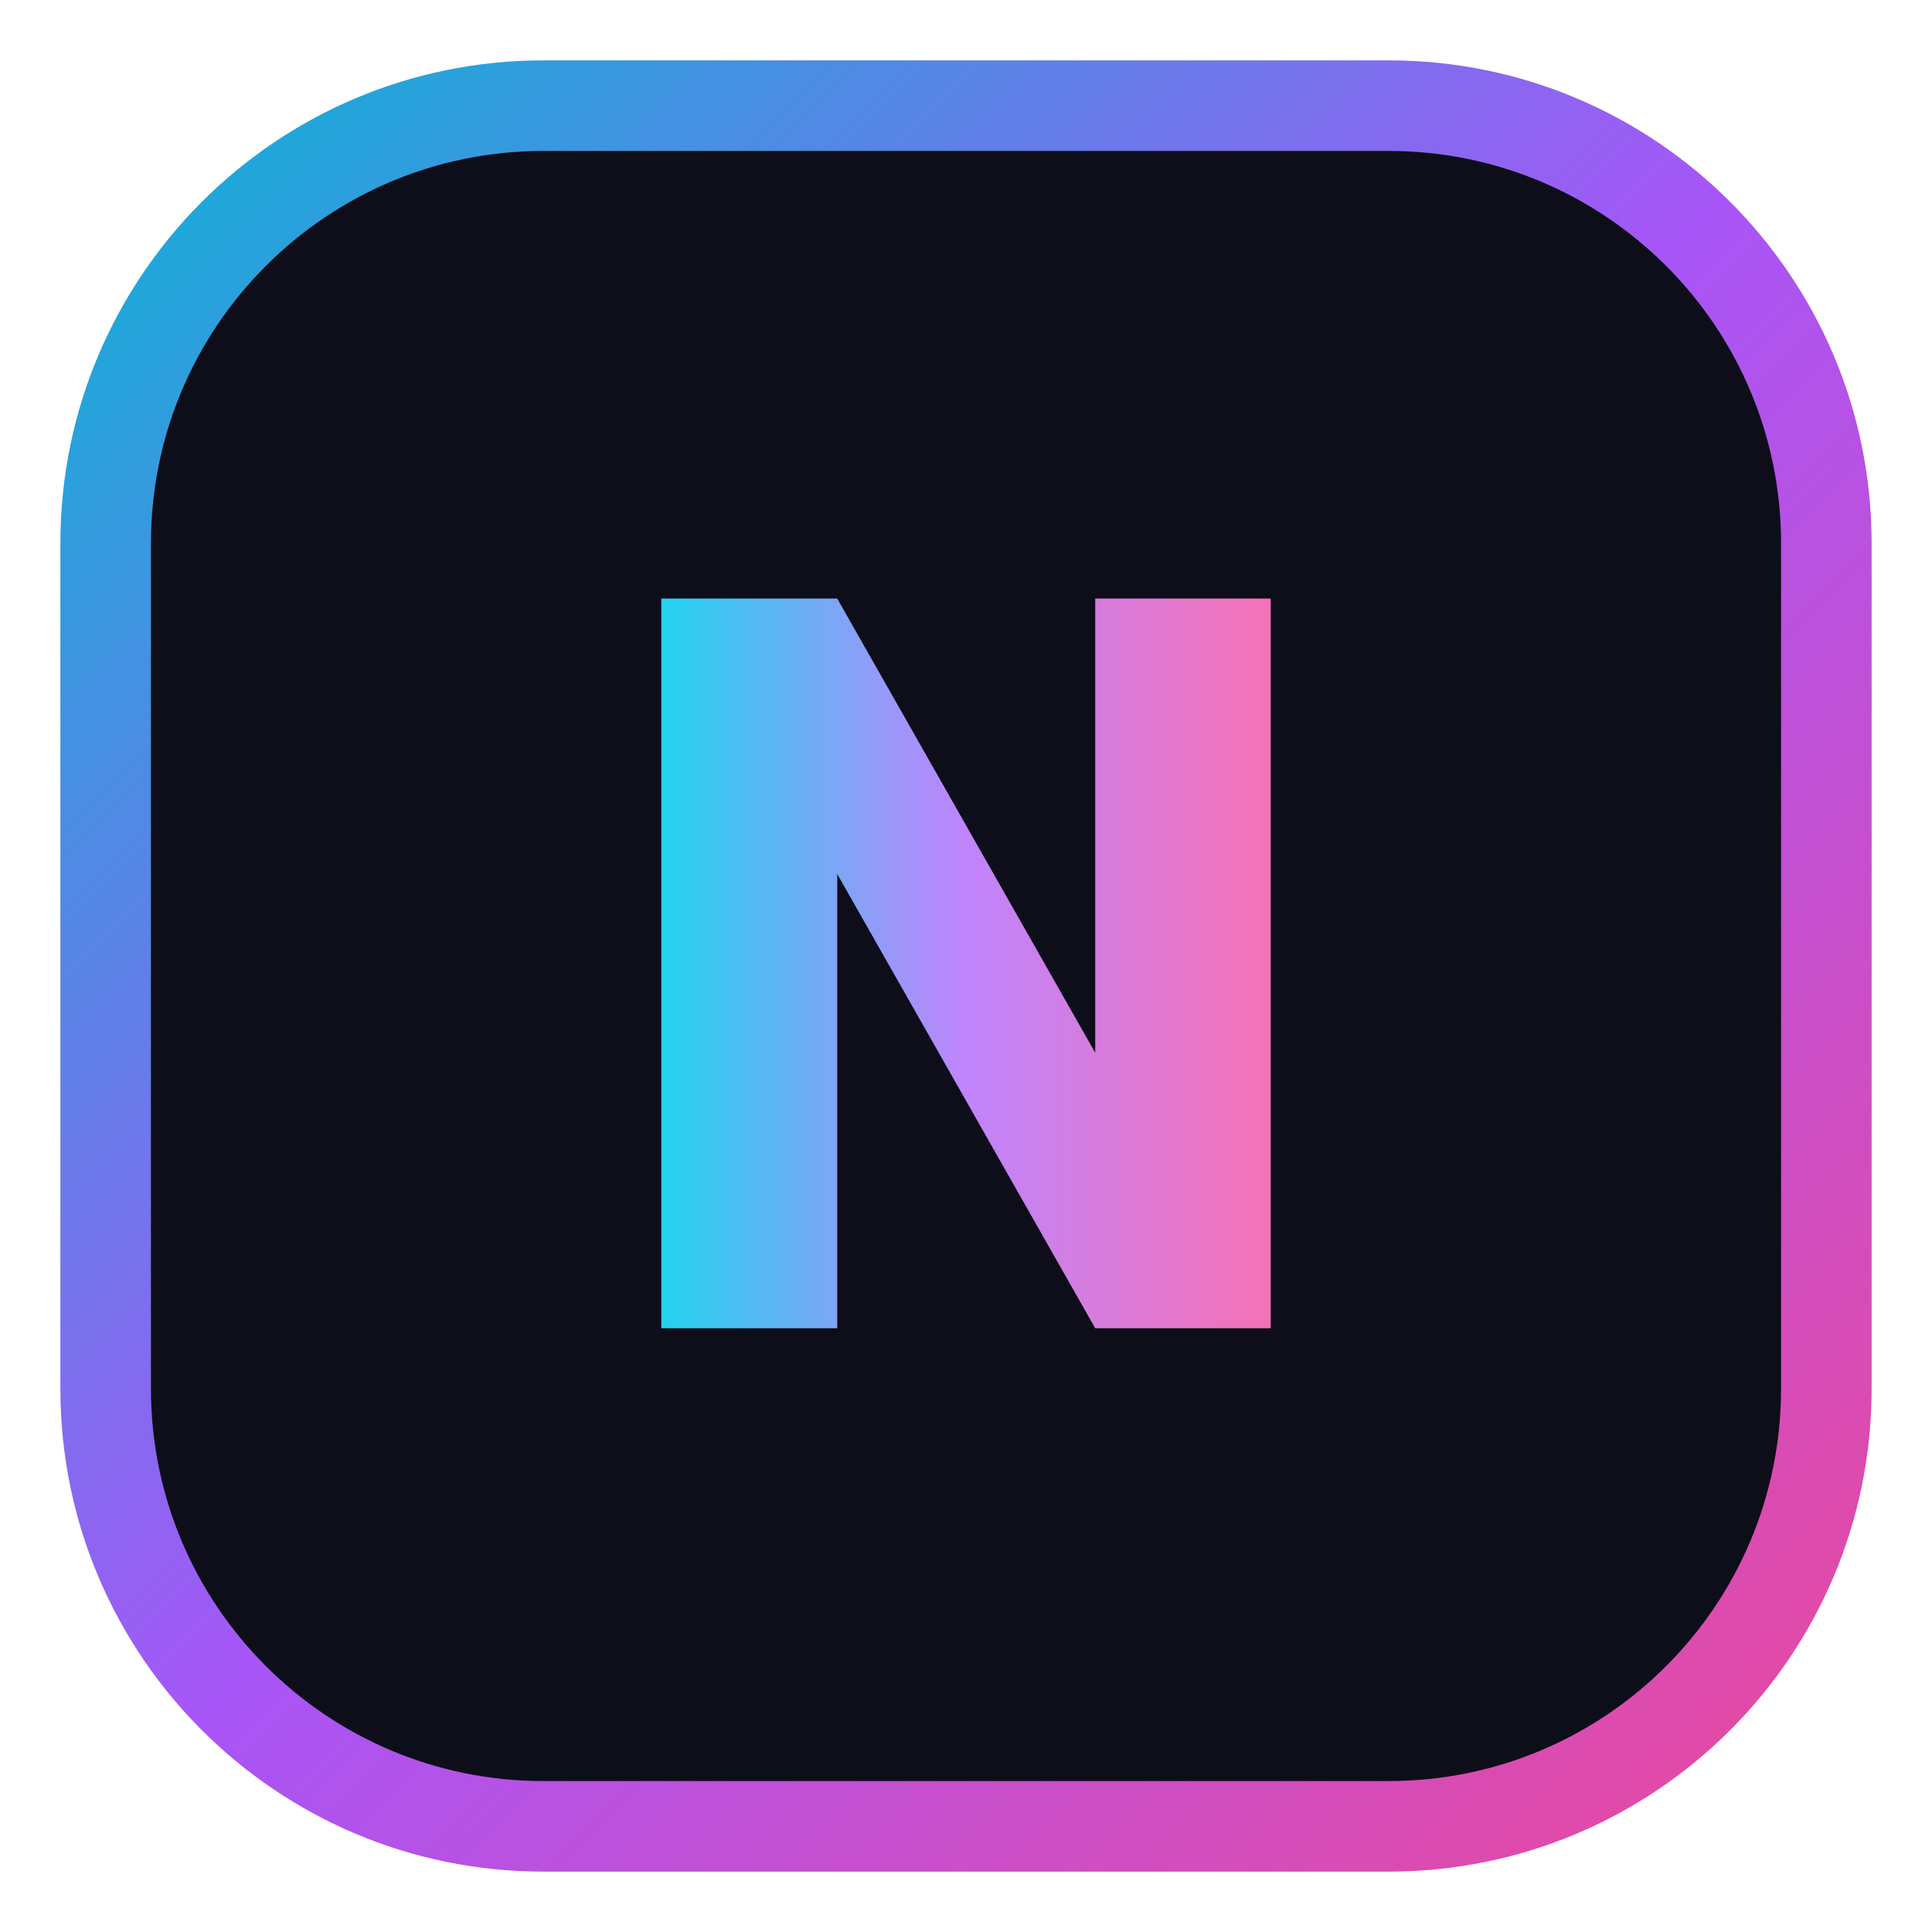
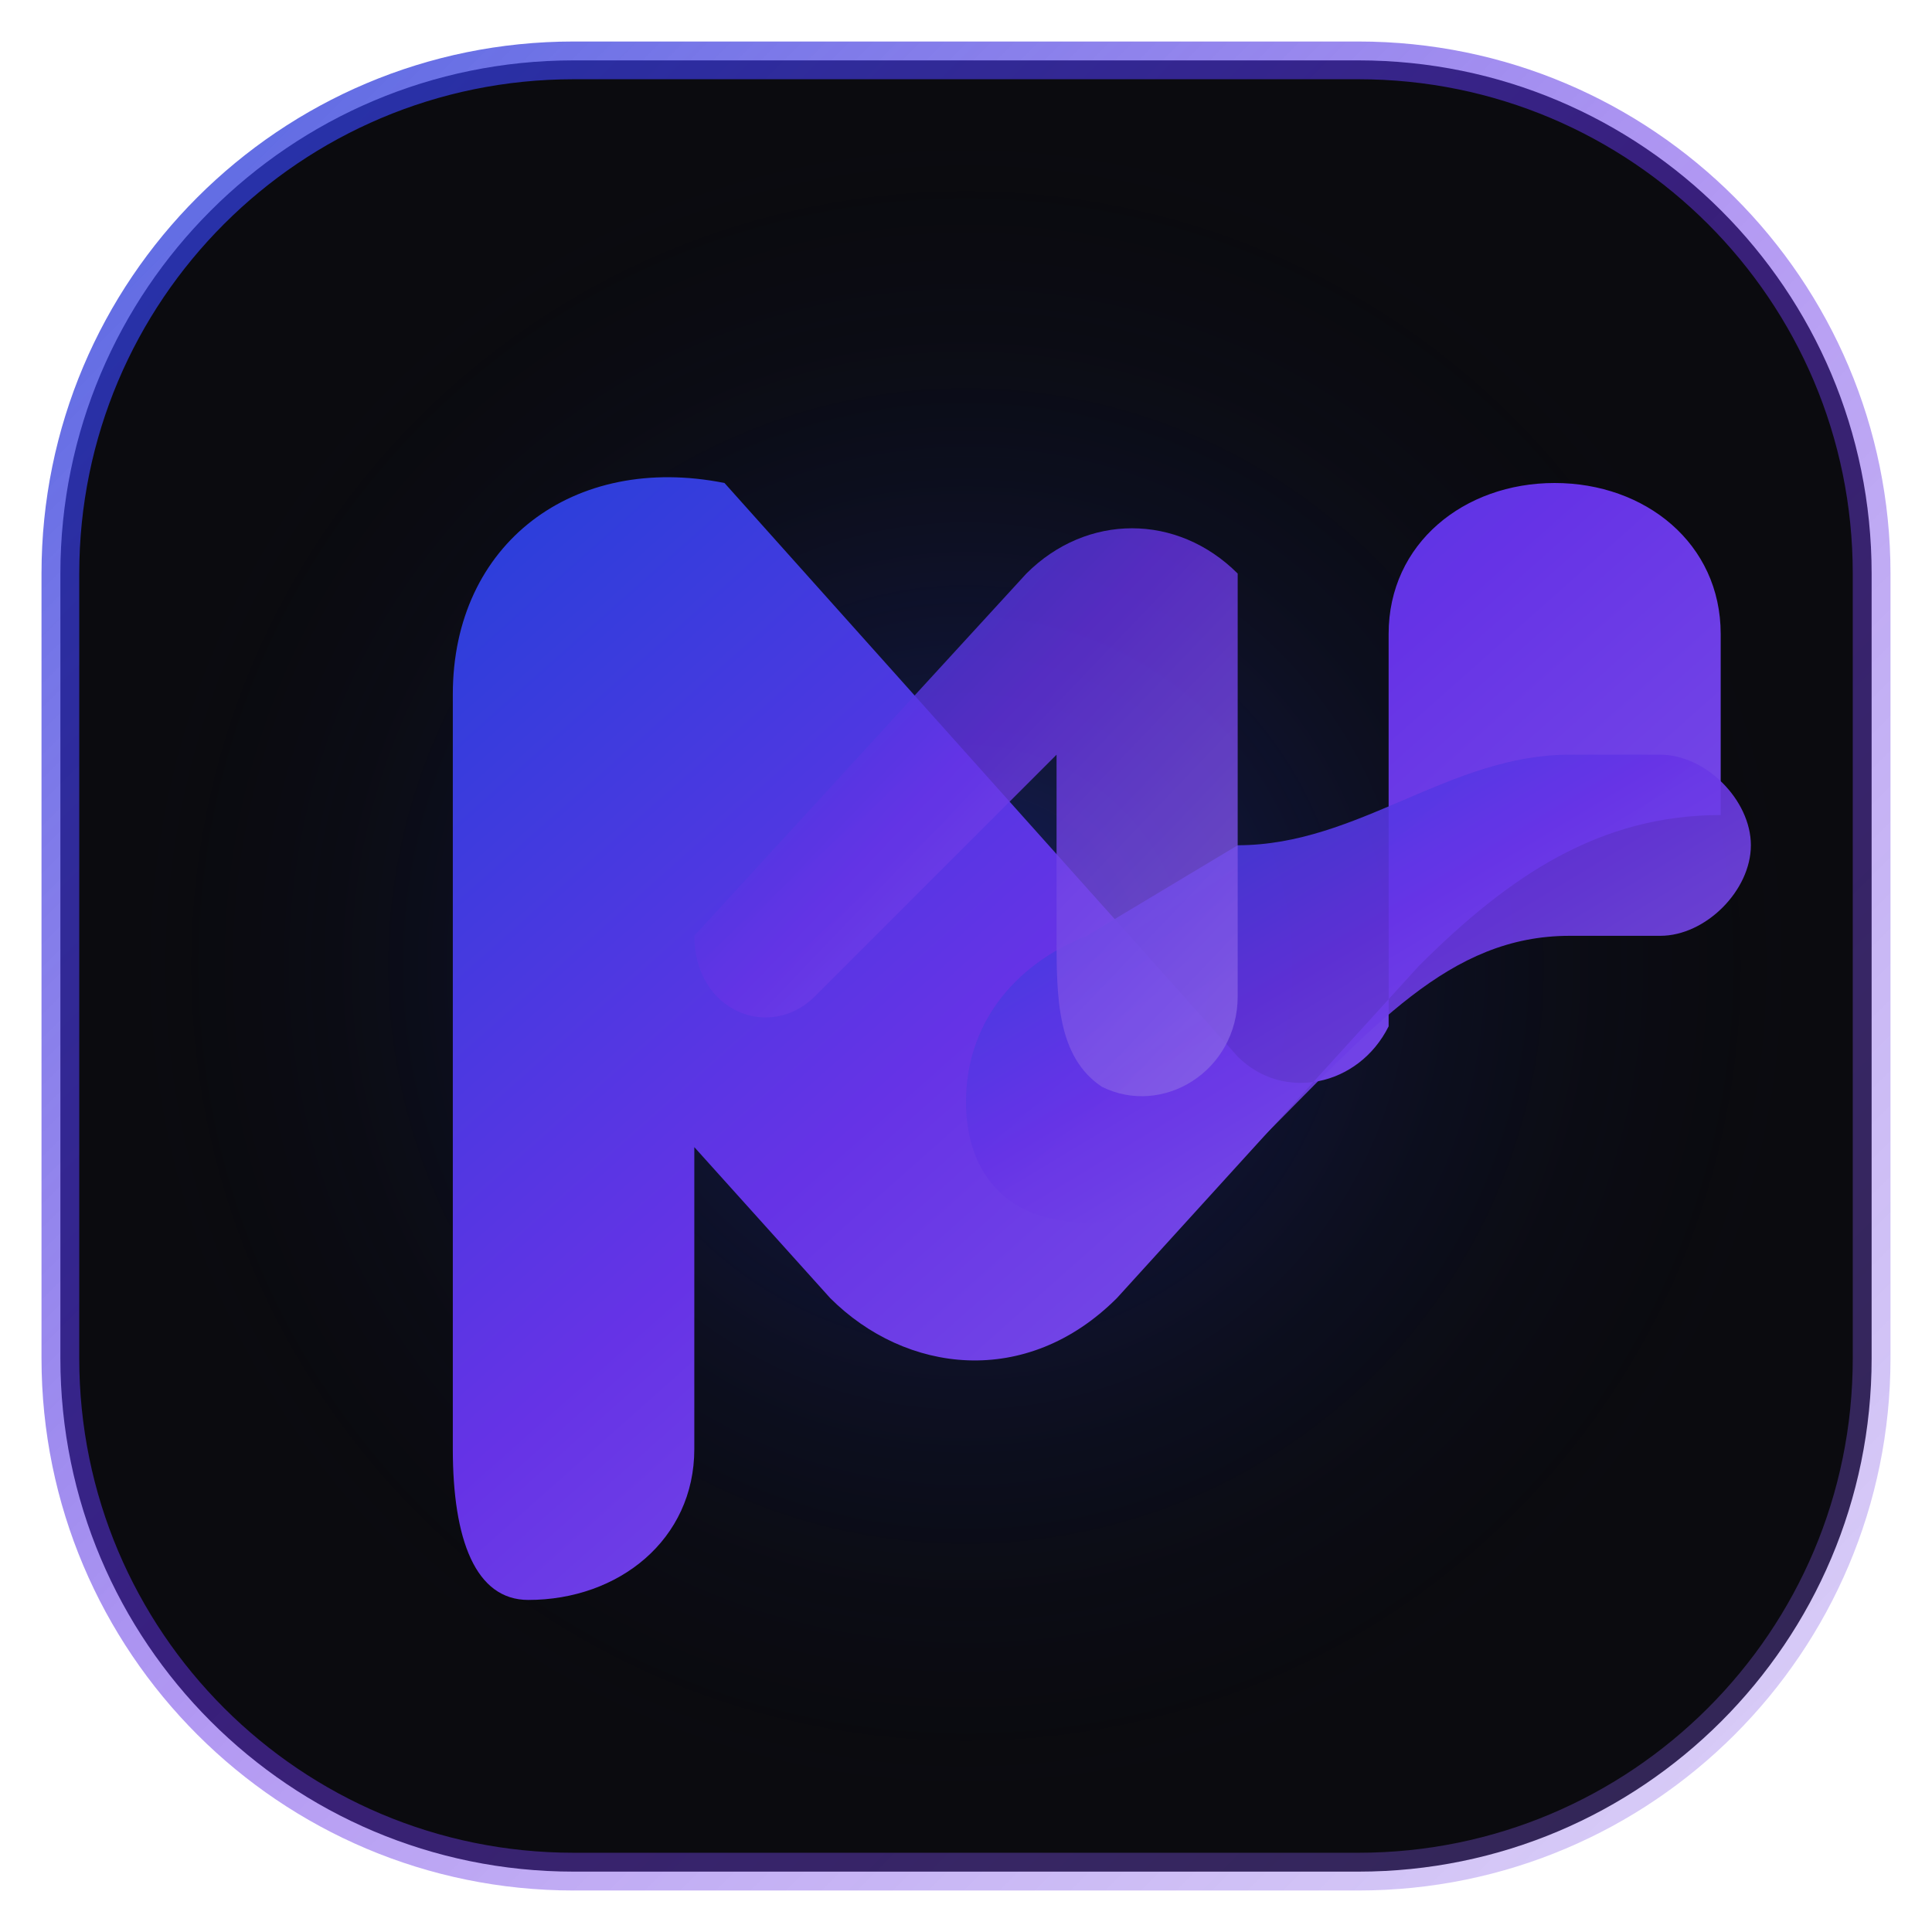
- <svg xmlns="http://www.w3.org/2000/svg" viewBox="0 0 64 64" width="64" height="64" fill="none">
+ <svg xmlns="http://www.w3.org/2000/svg" viewBox="0 0 128 128" width="128" height="128" fill="none">
  <defs>
-     <linearGradient id="borderGrad" x1="0%" y1="0%" x2="100%" y2="100%">
-       <stop offset="0%" stop-color="#06b6d4" />
-       <stop offset="50%" stop-color="#a855f7" />
-       <stop offset="100%" stop-color="#ec4899" />
+     <radialGradient id="favBgGlow" cx="50%" cy="50%" r="50%">
+       <stop offset="0%" stop-color="#2640D9" stop-opacity="0.4" />
+       <stop offset="100%" stop-color="#030305" stop-opacity="0" />
+     </radialGradient>
+     <linearGradient id="favBorderGrad" x1="0%" y1="0%" x2="100%" y2="100%">
+       <stop offset="0%" stop-color="#2640D9" stop-opacity="0.8" />
+       <stop offset="50%" stop-color="#6633E6" stop-opacity="0.5" />
+       <stop offset="100%" stop-color="#8A66E6" stop-opacity="0.3" />
    </linearGradient>
-     <linearGradient id="textGrad" x1="0%" y1="0%" x2="100%" y2="0%">
-       <stop offset="0%" stop-color="#22d3ee" />
-       <stop offset="50%" stop-color="#c084fc" />
-       <stop offset="100%" stop-color="#f472b6" />
+     <linearGradient id="favLogoGrad" x1="0%" y1="0%" x2="100%" y2="100%">
+       <stop offset="0%" stop-color="#2640D9" />
+       <stop offset="45%" stop-color="#6633E6" />
+       <stop offset="100%" stop-color="#8A66E6" />
    </linearGradient>
  </defs>
-   <rect x="2" y="2" width="60" height="60" rx="16" fill="url(#borderGrad)" />
-   <rect x="5" y="5" width="54" height="54" rx="13" fill="#0d0e1a" />
-   <text x="32" y="44" font-family="-apple-system, BlinkMacSystemFont, 'Segoe UI', Roboto, sans-serif" font-weight="900" font-size="34" text-anchor="middle" fill="url(#textGrad)" letter-spacing="-1">N</text>
+   <rect x="4" y="4" width="120" height="120" rx="34" fill="#0b0b0f" stroke="url(#favBorderGrad)" stroke-width="2.5" />
+   <rect x="6" y="6" width="116" height="116" rx="32" fill="url(#favBgGlow)" />
+   <g transform="translate(18, 18)">
+     <path d="M 12 78 L 12 28 C 12 18 20 12 30 14 L 64 52 C 67 55 72 54 74 50 L 74 24 C 74 18 79 14 85 14 C 91 14 96 18 96 24 L 96 36 C 88 36 82 40 76 46 L 56 68 C 50 74 42 73 37 68 L 28 58 L 28 78 C 28 84 23 88 17 88 C 13.5 88 12 84 12 78 Z" fill="url(#favLogoGrad)" />
+     <path d="M 64 38 C 72 38 78 32 86 32 L 92 32 C 95 32 98 35 98 38 C 98 41 95 44 92 44 L 86 44 C 78 44 73 50 65 58 C 62 61 58 63 54 63 C 49 63 46 60 46 55 C 46 50 49 46 54 44 L 64 38 Z" fill="url(#favLogoGrad)" opacity="0.9" />
+     <path d="M 28 32 L 28 44 L 50 20 C 54 16 60 16 64 20 L 64 48 C 64 53 59 56 55 54 C 52 52 52 48 52 44 L 52 32 L 36 48 C 33 51 28 49 28 44 L 28 32 Z" fill="url(#favLogoGrad)" opacity="0.8" />
+   </g>
</svg>
